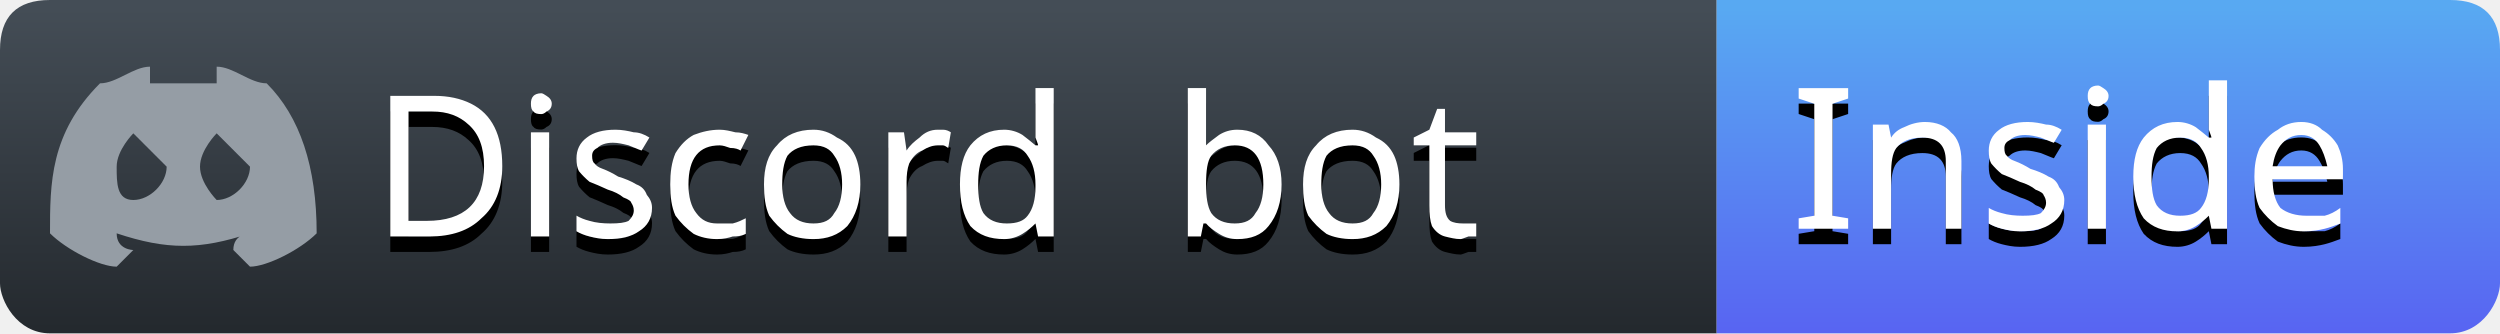
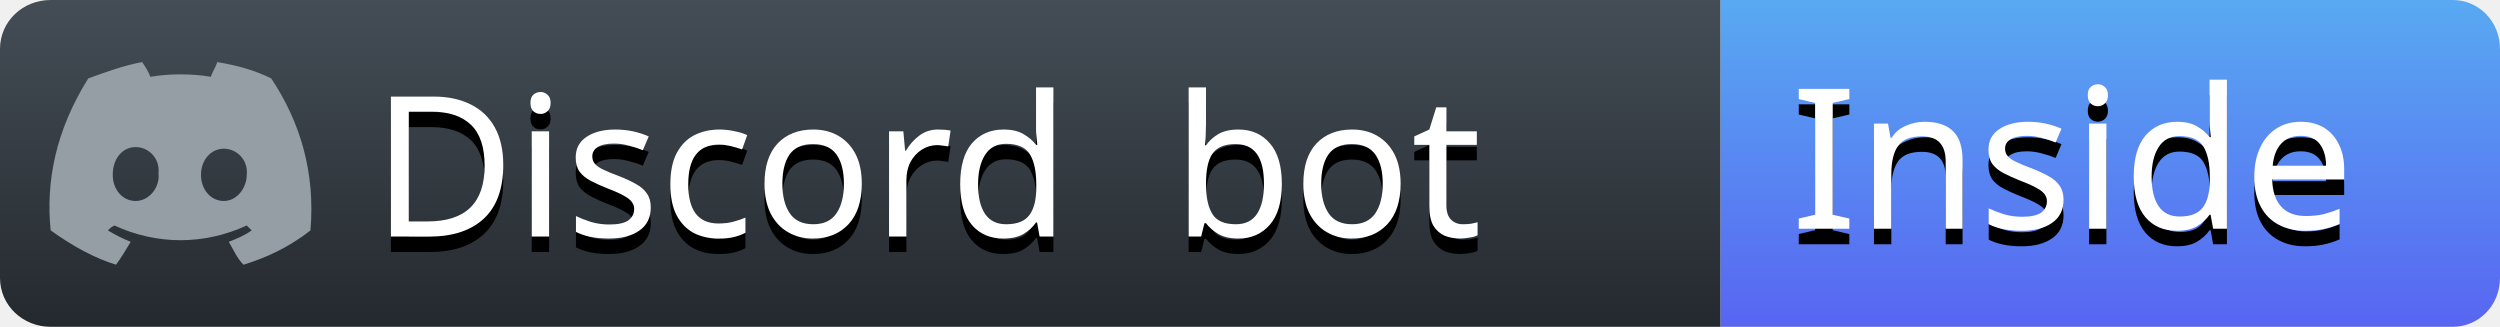
- <svg xmlns="http://www.w3.org/2000/svg" version="1.1" baseProfile="basic" id="レイヤー_1" x="0px" y="0px" viewBox="0 0 15 2" xml:space="preserve">
+ <svg xmlns="http://www.w3.org/2000/svg" version="1.1" baseProfile="basic" id="レイヤー_1" x="0px" y="0px" viewBox="0 0 153 20" xml:space="preserve">
  <style type="text/css">
	.st0{fill:url(#workflow-bg_1_);}
	.st1{fill:url(#state-bg_1_);}
	.st2{font-family:'KozGoPr6N-Regular-90ms-RKSJ-H';}
- 	.st3{font-size:1.177px;}
+ 	.st3{font-size:12px;}
	.st4{fill:#FFFFFF;}
	.st5{fill:#959DA5;}
</style>
-   <linearGradient id="workflow-bg_1_" gradientUnits="userSpaceOnUse" x1="-239.6" y1="239.579" x2="-239.6" y2="239.481" gradientTransform="matrix(103 0 0 -20 24684 4791.588)">
+   <linearGradient id="workflow-bg_1_" gradientUnits="userSpaceOnUse" x1="-170.809" y1="249.05" x2="-170.809" y2="248.05" gradientTransform="matrix(103 0 0 -20 17646 4981)">
    <stop offset="0" style="stop-color:#444D56" />
    <stop offset="1" style="stop-color:#24292E" />
  </linearGradient>
-   <path id="workflow-bg" class="st0" d="M0,0.3C0,0.1,0.1,0,0.3,0h10v2h-10C0.1,2,0,1.8,0,1.7V0.3z" />
-   <linearGradient id="state-bg_1_" gradientUnits="userSpaceOnUse" x1="-238.967" y1="239.579" x2="-238.967" y2="239.481" gradientTransform="matrix(50 0 0 -20 11961 4791.588)">
+   <path id="workflow-bg" class="st0" d="M0,3c0-1.7,1.4-3,3.1-3h102.2v20H3.1C1.4,20,0,18.7,0,17V3z" />
+   <linearGradient id="state-bg_1_" gradientUnits="userSpaceOnUse" x1="-169.017" y1="249.05" x2="-169.017" y2="248.05" gradientTransform="matrix(50 0 0 -20 8580 4981)">
    <stop offset="0" style="stop-color:#58A9F2" />
    <stop offset="1" style="stop-color:#5865F2" />
  </linearGradient>
-   <path id="state-bg" class="st1" d="M10.3,0h4.4C14.9,0,15,0.1,15,0.3v1.4C15,1.8,14.9,2,14.7,2h-4.4V0z" />
+   <path id="state-bg" class="st1" d="M105.3,0h44.8c1.6,0,2.9,1.3,2.9,3v14c0,1.7-1.3,3-2.9,3h-44.8V0z" />
  <g id="レイヤー_3">
-     <text transform="matrix(1 0 0 1 10.7451 1.4653)" class="st2 st3">Inside</text>
-     <text transform="matrix(1 0 0 1 10.7451 1.3725)" class="st4 st2 st3">Inside</text>
+     <text transform="matrix(1 0 0 1 109.6003 14.9477)" class="st2 st3">Inside</text>
+     <text transform="matrix(1 0 0 1 109.6001 14.0004)" class="st4 st2 st3">Inside</text>
  </g>
  <g id="レイヤー_2">
-     <text id="Discord_Server" transform="matrix(1 0 0 1 2.2324 1.5116)" class="st2 st3">Discord  bot</text>
-     <text transform="matrix(1 0 0 1 2.2324 1.4189)" class="st4 st2 st3">Discord  bot</text>
+     <text id="Discord_Server" transform="matrix(1 0 0 1 22.7685 15.4211)" class="st2 st3">Discord  bot</text>
+     <text transform="matrix(1 0 0 1 22.7684 14.4737)" class="st4 st2 st3">Discord  bot</text>
  </g>
  <g>
-     <path class="st5" d="M1.6,0.5c-0.1,0-0.2-0.1-0.3-0.1c0,0,0,0.1,0,0.1c-0.1,0-0.2,0-0.4,0c0,0,0-0.1,0-0.1c-0.1,0-0.2,0.1-0.3,0.1   C0.3,0.8,0.3,1.1,0.3,1.4c0.1,0.1,0.3,0.2,0.4,0.2c0,0,0.1-0.1,0.1-0.1c0,0-0.1,0-0.1-0.1c0,0,0,0,0,0c0.3,0.1,0.5,0.1,0.8,0   c0,0,0,0,0,0c0,0-0.1,0-0.1,0.1c0,0,0.1,0.1,0.1,0.1c0.1,0,0.3-0.1,0.4-0.2C1.9,1,1.8,0.7,1.6,0.5z M0.8,1.2C0.7,1.2,0.7,1.1,0.7,1   s0.1-0.2,0.1-0.2C0.9,0.9,1,1,1,1C1,1.1,0.9,1.2,0.8,1.2z M1.3,1.2C1.3,1.2,1.2,1.1,1.2,1s0.1-0.2,0.1-0.2C1.4,0.9,1.5,1,1.5,1   C1.5,1.1,1.4,1.2,1.3,1.2z" />
+     <path class="st5" d="M16.6,4.8c-1-0.5-2.1-0.8-3.3-1c-0.1,0.3-0.3,0.6-0.4,0.9c-1.2-0.2-2.5-0.2-3.7,0C9.1,4.4,8.9,4.1,8.7,3.8   C7.6,4,6.5,4.4,5.4,4.8C3.4,8,2.8,11.1,3.1,14.1c1.4,1,2.7,1.7,4,2.1c0.3-0.4,0.6-0.9,0.9-1.4c-0.5-0.2-0.9-0.4-1.4-0.7   C6.7,14,6.8,13.9,7,13.8c2.6,1.2,5.5,1.2,8.1,0c0.1,0.1,0.2,0.2,0.3,0.3c-0.4,0.3-0.9,0.5-1.4,0.7c0.3,0.5,0.5,1,0.9,1.4   c1.3-0.4,2.7-1,4.1-2.1C19.3,10.6,18.4,7.5,16.6,4.8z M8.3,12.3c-0.8,0-1.4-0.7-1.4-1.6C6.9,9.7,7.5,9,8.3,9c0.8,0,1.5,0.7,1.4,1.6   C9.8,11.5,9.1,12.3,8.3,12.3z M13.7,12.3c-0.8,0-1.4-0.7-1.4-1.6c0-0.9,0.6-1.6,1.4-1.6c0.8,0,1.5,0.7,1.4,1.6   C15.1,11.5,14.5,12.3,13.7,12.3z" />
  </g>
</svg>
